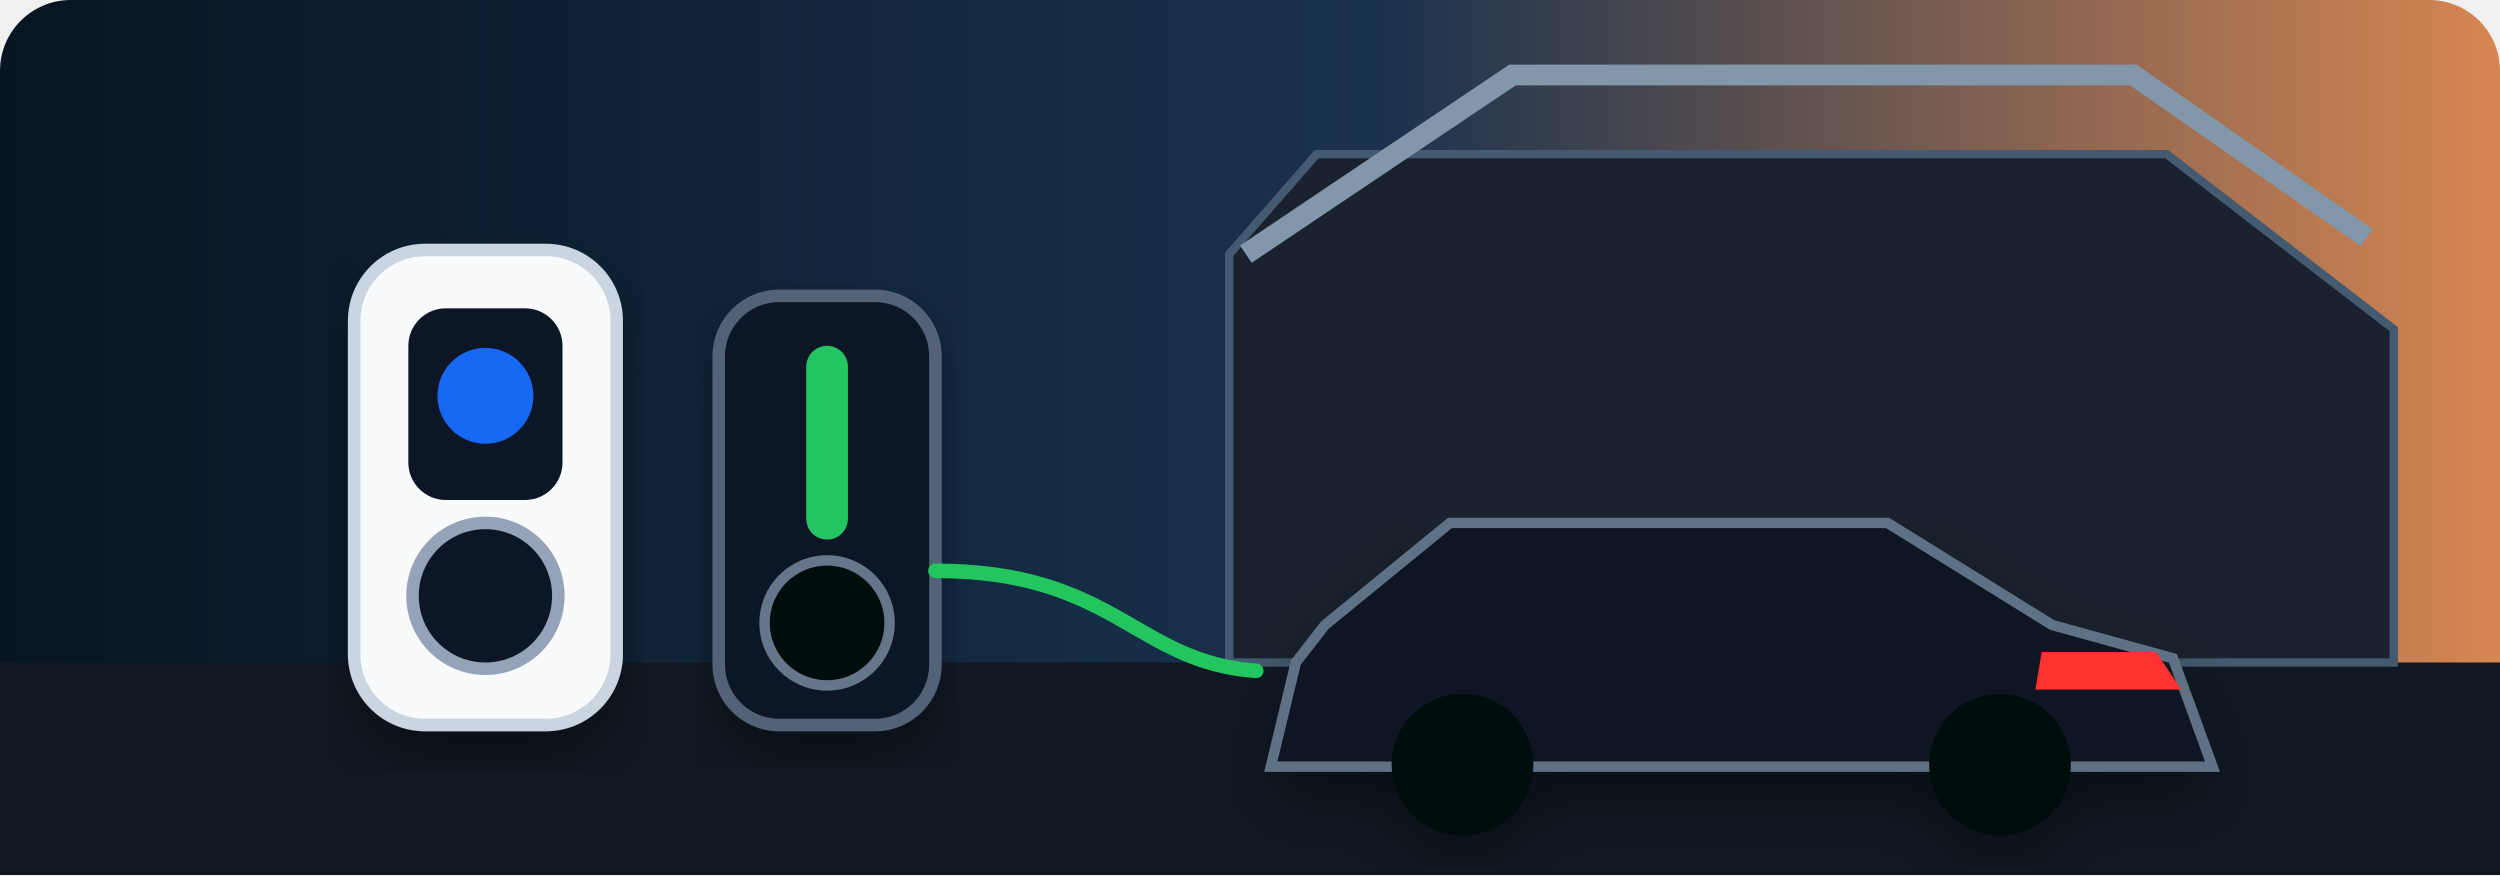
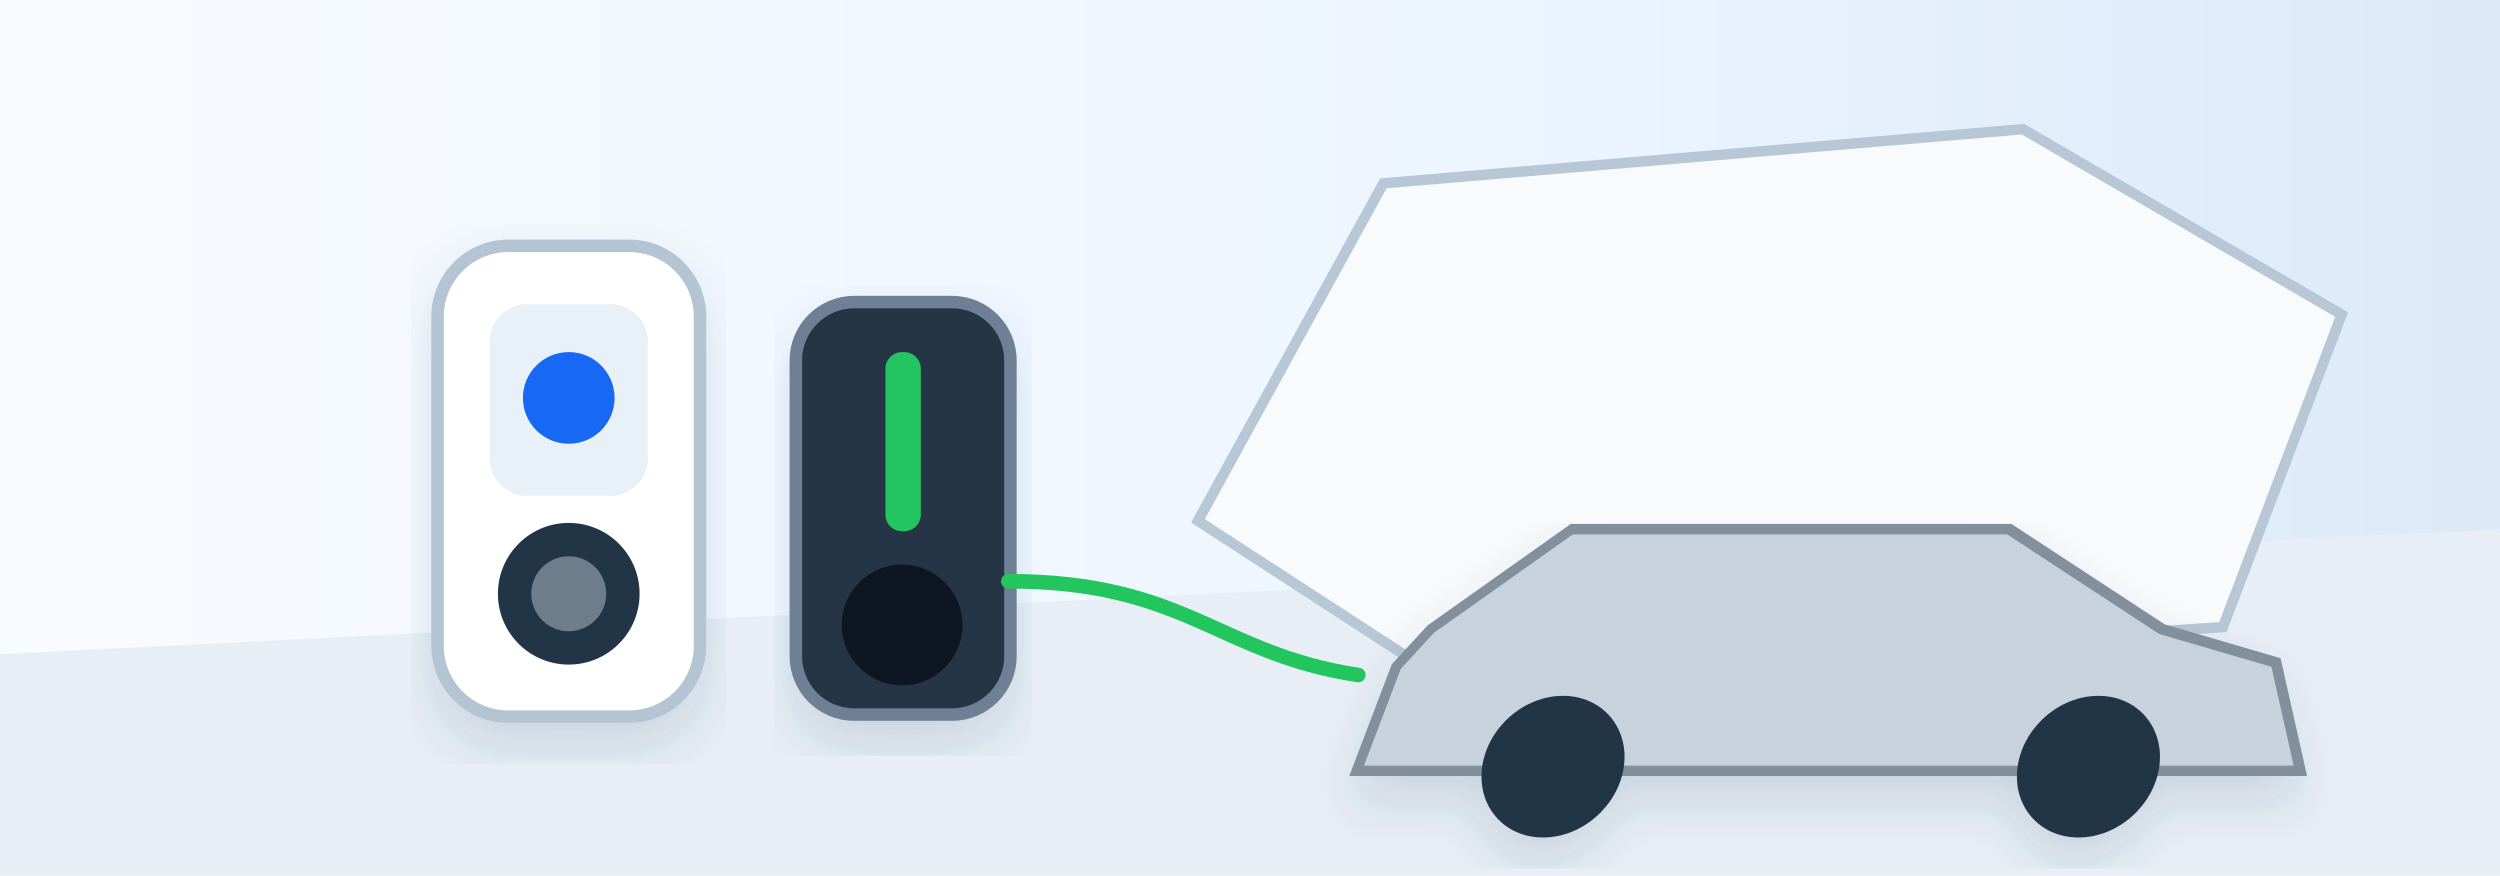
- <svg xmlns="http://www.w3.org/2000/svg" viewBox="0 0 1200 420" role="img" aria-label="Decorative premium charging infrastructure beside a sports car and modern home">
+ <svg xmlns="http://www.w3.org/2000/svg" viewBox="0 0 1200 420" role="img" aria-label="Premium light architectural charger management">
  <defs>
-     <linearGradient id="bg" x1="0" x2="1">
-       <stop stop-color="#071522" />
-       <stop offset=".55" stop-color="#19324e" />
-       <stop offset="1" stop-color="#d98752" />
+     <linearGradient id="sky" x1="0" x2="1">
+       <stop stop-color="#f8fbff" />
+       <stop offset=".58" stop-color="#edf5ff" />
+       <stop offset="1" stop-color="#dbe9f8" />
    </linearGradient>
    <filter id="s">
-       <feDropShadow dx="0" dy="15" stdDeviation="15" flood-color="#000" flood-opacity=".4" />
+       <feDropShadow dx="0" dy="12" stdDeviation="12" flood-color="#36516f" flood-opacity=".16" />
    </filter>
  </defs>
-   <rect width="1200" height="420" rx="34" fill="url(#bg)" />
-   <path d="M0 318h1200v102H0z" fill="#101923" />
-   <path d="M632 74h408l109 84v160H590V122z" fill="#19222e" stroke="#435a70" stroke-width="4" />
-   <path d="M598 122l128-86h298l112 78" fill="none" stroke="#8298aa" stroke-width="10" />
-   <g transform="translate(170 120)" filter="url(#s)">
-     <rect width="126" height="228" rx="34" fill="#f8fafc" stroke="#cbd5e1" stroke-width="6" />
-     <rect x="26" y="28" width="74" height="92" rx="18" fill="#101827" />
-     <circle cx="63" cy="70" r="23" fill="#1467f5" />
-     <circle cx="63" cy="166" r="35" fill="#111827" stroke="#94a3b8" stroke-width="6" />
+   <rect width="1200" height="420" fill="url(#sky)" />
+   <path d="M0 314L1200 254V420H0Z" fill="#e8eef5" />
+   <path d="M664 88l307-26 153 89-57 150-375 25-117-76z" fill="#f8fafc" stroke="#b8c7d6" stroke-width="5" />
+   <g transform="translate(210 118)" filter="url(#s)">
+     <rect width="126" height="226" rx="34" fill="#fff" stroke="#b5c4d3" stroke-width="6" />
+     <rect x="25" y="28" width="76" height="92" rx="18" fill="#e9f1f8" />
+     <circle cx="63" cy="73" r="22" fill="#1467f5" />
+     <circle cx="63" cy="167" r="34" fill="#243447" />
+     <circle cx="63" cy="167" r="18" fill="#6d7d8c" />
  </g>
-   <g transform="translate(345 142)" filter="url(#s)">
-     <rect width="104" height="206" rx="29" fill="#111827" stroke="#526276" stroke-width="6" />
-     <rect x="42" y="24" width="20" height="93" rx="10" fill="#22c55e" />
-     <circle cx="52" cy="157" r="30" fill="#05090f" stroke="#65768b" stroke-width="5" />
+   <g transform="translate(382 145)" filter="url(#s)">
+     <rect width="103" height="198" rx="28" fill="#263544" stroke="#708094" stroke-width="6" />
+     <rect x="43" y="24" width="17" height="86" rx="8" fill="#22c55e" />
+     <circle cx="51" cy="155" r="29" fill="#101820" />
  </g>
-   <g transform="translate(610 235)" filter="url(#s)">
-     <path d="M26 65l60-49h210l79 49 58 16 19 52H0l12-50z" fill="#101722" stroke="#5f7184" stroke-width="5" />
-     <circle cx="92" cy="132" r="34" fill="#05090e" />
-     <circle cx="350" cy="132" r="34" fill="#05090e" />
-     <path d="M370 78h55l12 18h-70z" fill="#ff3030" />
+   <g transform="translate(670 236) skewX(-8)" filter="url(#s)">
+     <path d="M26 66l61-48h210l80 48 57 16 19 52H0l12-50z" fill="#c8d2dc" stroke="#82909e" stroke-width="5" />
+     <circle cx="94" cy="132" r="34" fill="#243447" />
+     <circle cx="351" cy="132" r="34" fill="#243447" />
  </g>
-   <path d="M449 274c86 0 96 44 154 48" fill="none" stroke="#22c55e" stroke-width="7" stroke-linecap="round" />
+   <path d="M484 279c85 0 101 35 168 45" fill="none" stroke="#22c55e" stroke-width="7" stroke-linecap="round" />
</svg>
